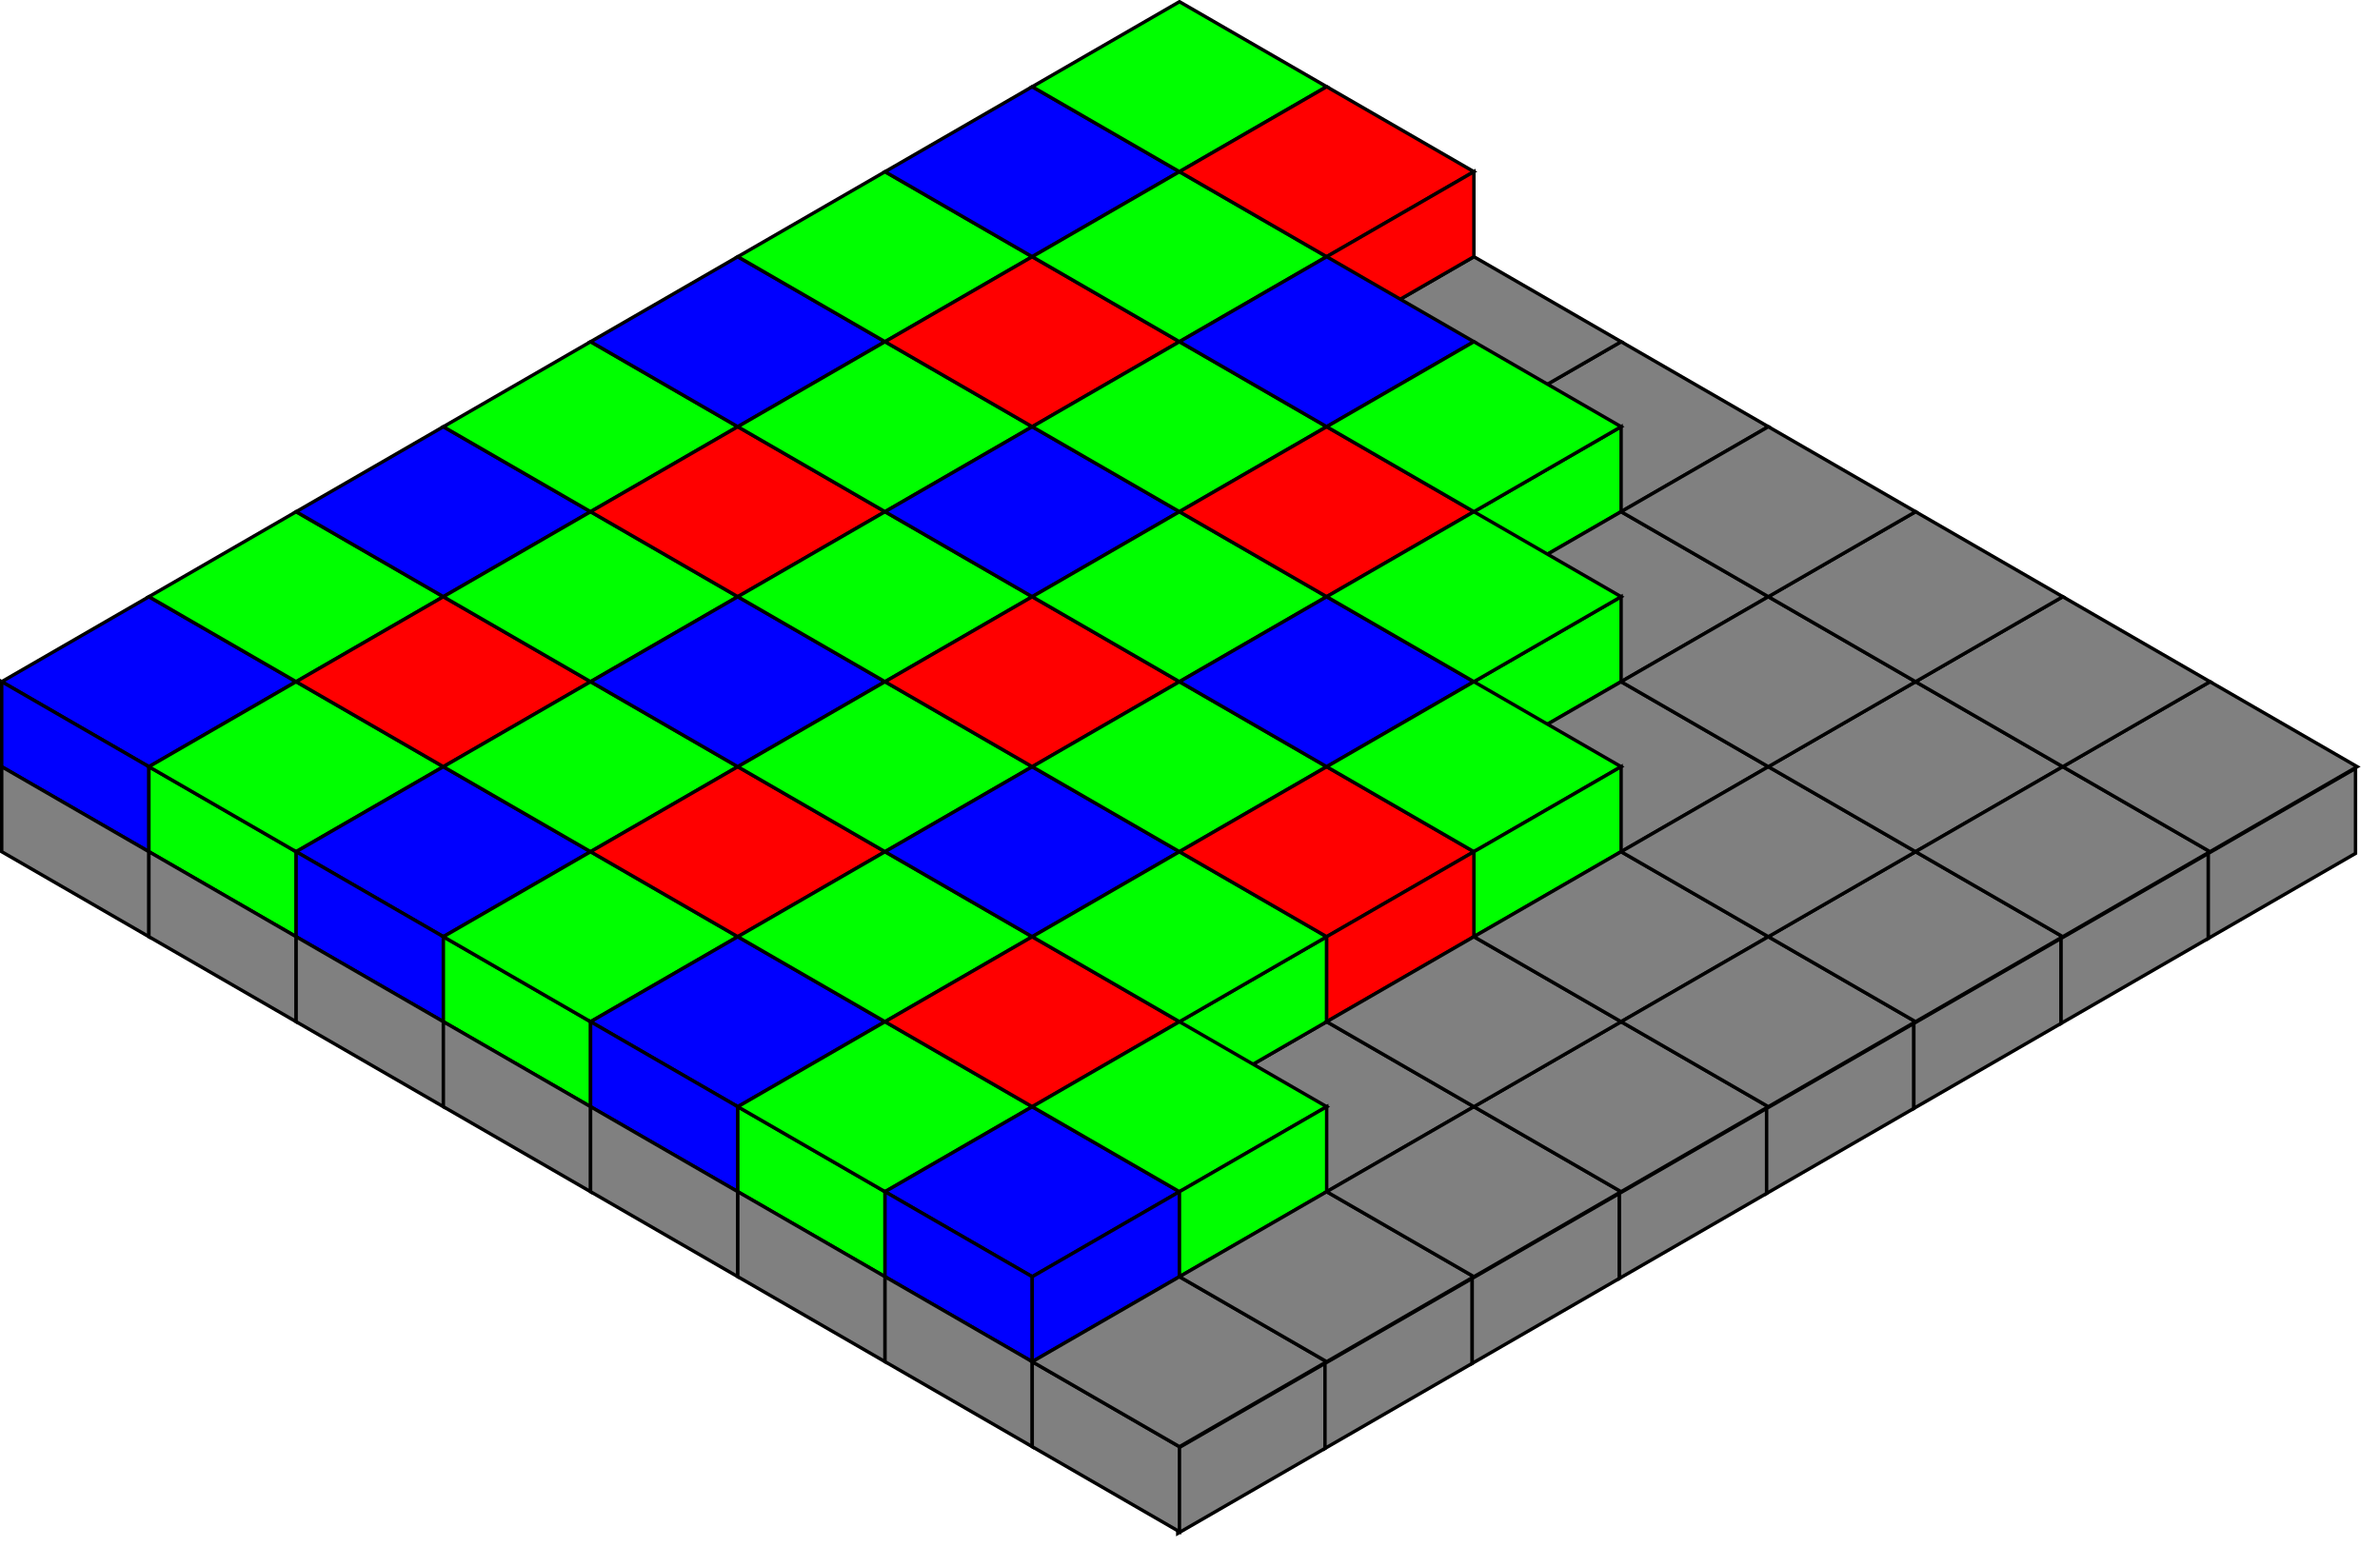
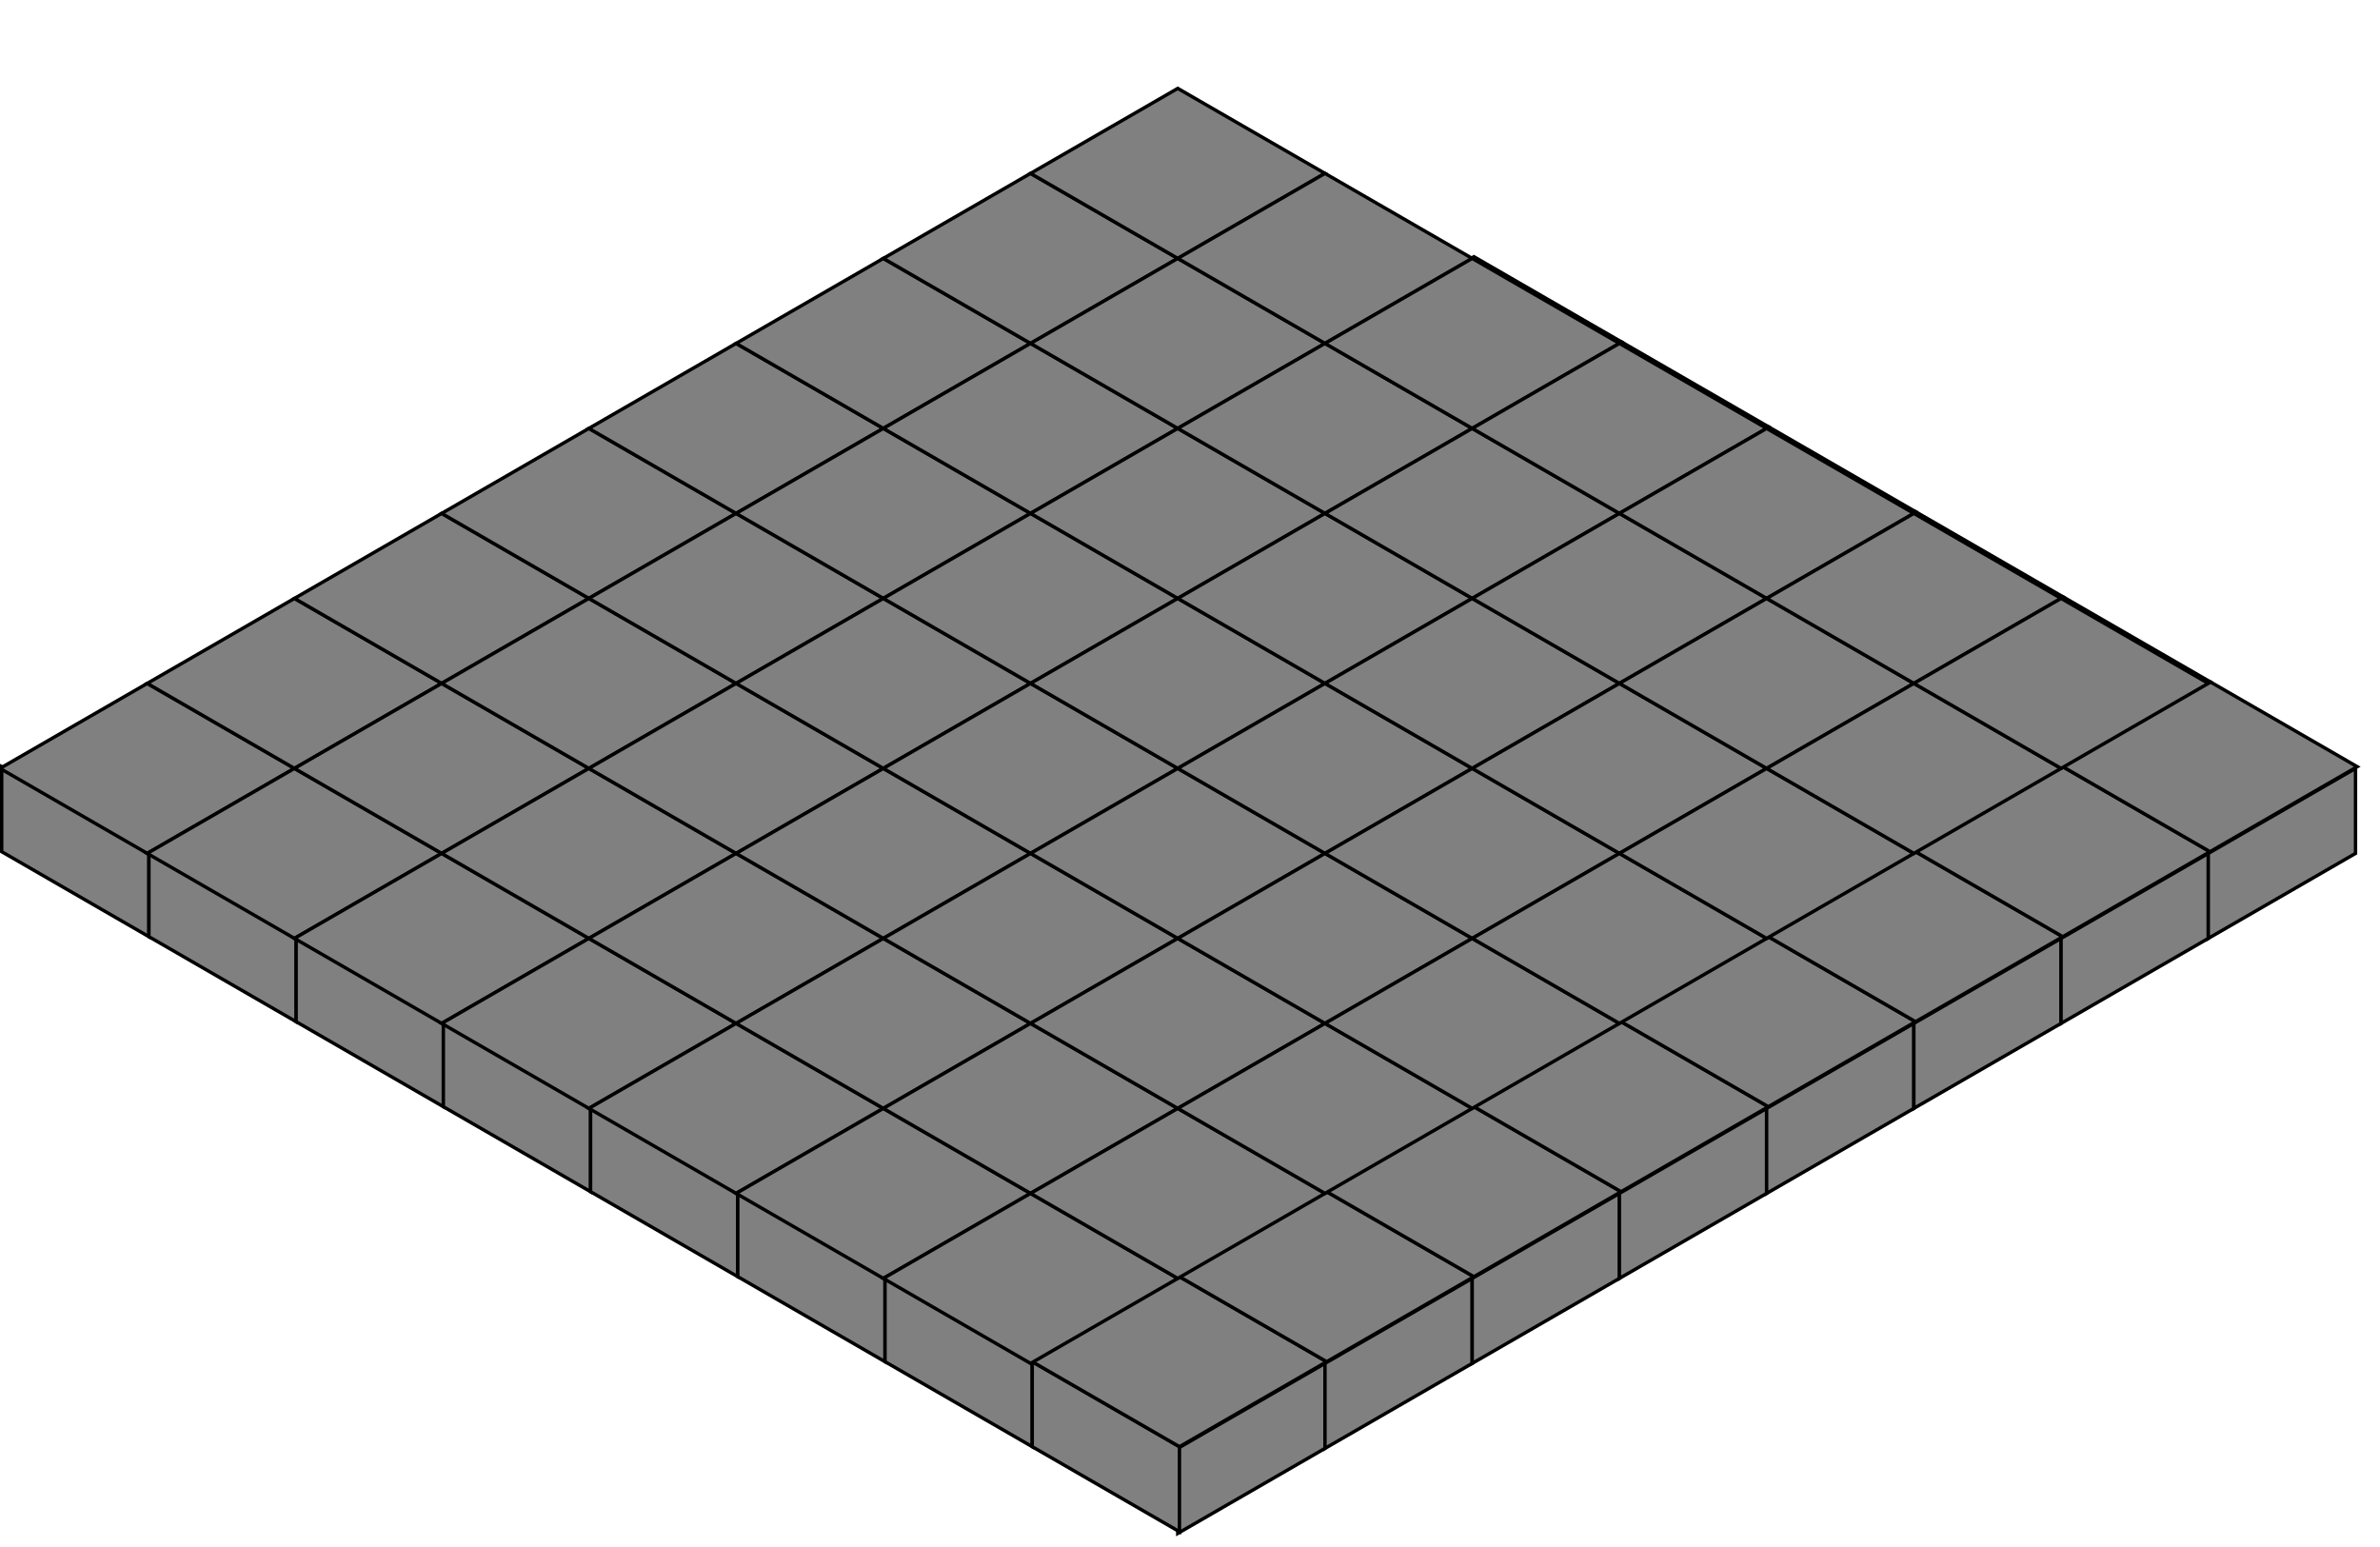
<svg xmlns="http://www.w3.org/2000/svg" width="700" height="455" id="svg2812" version="1.0">
  <defs id="defs2814" />
  <g id="layer2" style="opacity:1;display:inline" transform="translate(0.5,-1.862185)">
-     <path style="fill:blue;fill-opacity:1;fill-rule:evenodd;stroke:black;stroke-width:1px;stroke-linecap:butt;stroke-linejoin:miter;stroke-opacity:1" d="M 0,202.362 L 43.3,177.362 L 86.6,202.362 L 43.3,227.362 L 0,202.362 z " id="path2911" />
-     <path style="fill:blue;fill-opacity:1;fill-rule:evenodd;stroke:black;stroke-width:1px;stroke-linecap:butt;stroke-linejoin:miter;stroke-opacity:1" d="M 0,202.362 L 0,227.362 L 43.3,252.362 L 43.3,227.362 L 0,202.362 z " id="path2913" />
-     <path style="fill:lime;fill-opacity:1;fill-rule:evenodd;stroke:black;stroke-width:1px;stroke-linecap:butt;stroke-linejoin:miter;stroke-opacity:1" d="M 43.3,227.362 L 86.6,252.362 L 86.6,277.362 L 43.3,252.362 L 43.3,227.362 z " id="path2915" />
-     <path style="fill:lime;fill-opacity:1;fill-rule:evenodd;stroke:black;stroke-width:1px;stroke-linecap:butt;stroke-linejoin:miter;stroke-opacity:1" d="M 43.3,227.362 L 86.6,202.362 L 129.9,227.362 L 86.6,252.362 L 43.3,227.362 z " id="path2917" />
-     <path style="opacity:1;fill:lime;fill-opacity:1;fill-rule:evenodd;stroke:black;stroke-width:1px;stroke-linecap:butt;stroke-linejoin:miter;stroke-opacity:1;display:inline" d="M 43.3,177.362 L 86.6,152.362 L 129.9,177.362 L 86.6,202.362 L 43.3,177.362 z " id="path2919" />
-     <path style="opacity:1;fill:red;fill-opacity:1;fill-rule:evenodd;stroke:black;stroke-width:1px;stroke-linecap:butt;stroke-linejoin:miter;stroke-opacity:1;display:inline" d="M 86.6,202.362 L 129.9,177.362 L 173.2,202.362 L 129.9,227.362 L 86.6,202.362 z " id="path2921" />
-     <path style="opacity:1;fill:blue;fill-opacity:1;fill-rule:evenodd;stroke:black;stroke-width:1px;stroke-linecap:butt;stroke-linejoin:miter;stroke-opacity:1;display:inline" d="M 86.6,252.362 L 129.9,227.362 L 173.2,252.362 L 129.9,277.362 L 86.6,252.362 z " id="path2923" />
-     <path style="opacity:1;fill:blue;fill-opacity:1;fill-rule:evenodd;stroke:black;stroke-width:1px;stroke-linecap:butt;stroke-linejoin:miter;stroke-opacity:1;display:inline" d="M 86.6,252.362 L 86.6,277.362 L 129.9,302.362 L 129.9,277.362 L 86.6,252.362 z " id="path2925" />
-     <path style="opacity:1;fill:lime;fill-opacity:1;fill-rule:evenodd;stroke:black;stroke-width:1px;stroke-linecap:butt;stroke-linejoin:miter;stroke-opacity:1;display:inline" d="M 129.9,227.362 L 173.2,202.362 L 216.5,227.362 L 173.2,252.362 L 129.9,227.362 z " id="path2927" />
-     <path style="opacity:1;fill:lime;fill-opacity:1;fill-rule:evenodd;stroke:black;stroke-width:1px;stroke-linecap:butt;stroke-linejoin:miter;stroke-opacity:1;display:inline" d="M 129.9,277.362 L 173.2,302.362 L 173.2,327.362 L 129.9,302.362 L 129.9,277.362 z " id="path2929" />
-     <path style="opacity:1;fill:lime;fill-opacity:1;fill-rule:evenodd;stroke:black;stroke-width:1px;stroke-linecap:butt;stroke-linejoin:miter;stroke-opacity:1;display:inline" d="M 129.9,277.362 L 173.2,252.362 L 216.5,277.362 L 173.2,302.362 L 129.9,277.362 z " id="path2931" />
-     <path style="opacity:1;fill:red;fill-opacity:1;fill-rule:evenodd;stroke:black;stroke-width:1px;stroke-linecap:butt;stroke-linejoin:miter;stroke-opacity:1;display:inline" d="M 173.2,252.362 L 216.5,227.362 L 259.8,252.362 L 216.5,277.362 L 173.2,252.362 z " id="path2933" />
-     <path style="opacity:1;fill:blue;fill-opacity:1;fill-rule:evenodd;stroke:black;stroke-width:1px;stroke-linecap:butt;stroke-linejoin:miter;stroke-opacity:1;display:inline" d="M 173.2,302.362 L 216.5,277.362 L 259.8,302.362 L 216.5,327.362 L 173.2,302.362 z " id="path2935" />
-     <path style="opacity:1;fill:blue;fill-opacity:1;fill-rule:evenodd;stroke:black;stroke-width:1px;stroke-linecap:butt;stroke-linejoin:miter;stroke-opacity:1;display:inline" d="M 173.2,302.362 L 173.2,327.362 L 216.5,352.362 L 216.5,327.362 L 173.2,302.362 z " id="path2937" />
-     <path style="opacity:1;fill:lime;fill-opacity:1;fill-rule:evenodd;stroke:black;stroke-width:1px;stroke-linecap:butt;stroke-linejoin:miter;stroke-opacity:1;display:inline" d="M 216.5,277.362 L 259.8,252.362 L 303.1,277.362 L 259.8,302.362 L 216.5,277.362 z " id="path2939" />
-     <path style="opacity:1;fill:lime;fill-opacity:1;fill-rule:evenodd;stroke:black;stroke-width:1px;stroke-linecap:butt;stroke-linejoin:miter;stroke-opacity:1;display:inline" d="M 216.5,327.362 L 259.8,352.362 L 259.8,377.362 L 216.5,352.362 L 216.5,327.362 z " id="path2941" />
-     <path style="opacity:1;fill:lime;fill-opacity:1;fill-rule:evenodd;stroke:black;stroke-width:1px;stroke-linecap:butt;stroke-linejoin:miter;stroke-opacity:1;display:inline" d="M 216.5,327.362 L 259.8,302.362 L 303.1,327.362 L 259.8,352.362 L 216.5,327.362 z " id="path2943" />
-     <path style="opacity:1;fill:red;fill-opacity:1;fill-rule:evenodd;stroke:black;stroke-width:1px;stroke-linecap:butt;stroke-linejoin:miter;stroke-opacity:1;display:inline" d="M 259.8,302.362 L 303.1,277.362 L 346.4,302.362 L 303.1,327.362 L 259.8,302.362 z " id="path2945" />
-     <path style="opacity:1;fill:blue;fill-opacity:1;fill-rule:evenodd;stroke:black;stroke-width:1px;stroke-linecap:butt;stroke-linejoin:miter;stroke-opacity:1;display:inline" d="M 259.8,352.362 L 303.1,327.362 L 346.4,352.362 L 303.1,377.362 L 259.8,352.362 z " id="path2947" />
-     <path style="opacity:1;fill:blue;fill-opacity:1;fill-rule:evenodd;stroke:black;stroke-width:1px;stroke-linecap:butt;stroke-linejoin:miter;stroke-opacity:1;display:inline" d="M 259.8,352.362 L 259.8,377.362 L 303.1,402.362 L 303.1,377.362 L 259.8,352.362 z " id="path2949" />
    <path style="opacity:1;fill:gray;fill-opacity:1;fill-rule:evenodd;stroke:black;stroke-width:1px;stroke-linecap:butt;stroke-linejoin:miter;stroke-opacity:1;display:inline" d="M 346.4,327.362 L 389.7,302.362 L 433,327.362 L 389.7,352.362 L 346.4,327.362 z " id="path3073" />
-     <path style="opacity:1;fill:lime;fill-opacity:1;fill-rule:evenodd;stroke:black;stroke-width:1px;stroke-linecap:butt;stroke-linejoin:miter;stroke-opacity:1;display:inline" d="M 389.7,277.362 L 389.7,302.362 L 346.4,327.362 L 346.4,302.362 L 389.7,277.362 z " id="path3037" />
-     <path style="opacity:1;fill:lime;fill-opacity:1;fill-rule:evenodd;stroke:black;stroke-width:1px;stroke-linecap:butt;stroke-linejoin:miter;stroke-opacity:1;display:inline" d="M 303.1,327.362 L 346.4,302.362 L 389.7,327.362 L 346.4,352.362 L 303.1,327.362 z " id="path2951" />
-     <path style="fill:blue;fill-opacity:1;fill-rule:evenodd;stroke:black;stroke-width:1px;stroke-linecap:butt;stroke-linejoin:miter;stroke-opacity:1" d="M 303.1,402.362 L 346.4,377.362 L 346.4,352.362 L 303.1,377.362 L 303.1,402.362 z " id="path2953" />
-     <path style="fill:lime;fill-opacity:1;fill-rule:evenodd;stroke:black;stroke-width:1px;stroke-linecap:butt;stroke-linejoin:miter;stroke-opacity:1" d="M 346.4,377.362 L 389.7,352.362 L 389.7,327.362 L 346.4,352.362 L 346.4,377.362 z " id="path2955" />
-     <path style="opacity:1;fill:blue;fill-opacity:1;fill-rule:evenodd;stroke:black;stroke-width:1px;stroke-linecap:butt;stroke-linejoin:miter;stroke-opacity:1;display:inline" d="M 86.6,152.362 L 129.9,127.362 L 173.2,152.362 L 129.9,177.362 L 86.6,152.362 z " id="path2957" />
-     <path style="opacity:1;fill:lime;fill-opacity:1;fill-rule:evenodd;stroke:black;stroke-width:1px;stroke-linecap:butt;stroke-linejoin:miter;stroke-opacity:1;display:inline" d="M 129.9,177.362 L 173.2,152.362 L 216.5,177.362 L 173.2,202.362 L 129.9,177.362 z " id="path2959" />
-     <path style="opacity:1;fill:lime;fill-opacity:1;fill-rule:evenodd;stroke:black;stroke-width:1px;stroke-linecap:butt;stroke-linejoin:miter;stroke-opacity:1;display:inline" d="M 129.9,127.362 L 173.2,102.362 L 216.5,127.362 L 173.2,152.362 L 129.9,127.362 z " id="path2961" />
-     <path style="opacity:1;fill:red;fill-opacity:1;fill-rule:evenodd;stroke:black;stroke-width:1px;stroke-linecap:butt;stroke-linejoin:miter;stroke-opacity:1;display:inline" d="M 173.2,152.362 L 216.5,127.362 L 259.8,152.362 L 216.5,177.362 L 173.2,152.362 z " id="path2963" />
-     <path style="opacity:1;fill:blue;fill-opacity:1;fill-rule:evenodd;stroke:black;stroke-width:1px;stroke-linecap:butt;stroke-linejoin:miter;stroke-opacity:1;display:inline" d="M 173.2,202.362 L 216.5,177.362 L 259.8,202.362 L 216.5,227.362 L 173.2,202.362 z " id="path2965" />
-     <path style="opacity:1;fill:lime;fill-opacity:1;fill-rule:evenodd;stroke:black;stroke-width:1px;stroke-linecap:butt;stroke-linejoin:miter;stroke-opacity:1;display:inline" d="M 216.5,177.362 L 259.8,152.362 L 303.1,177.362 L 259.8,202.362 L 216.5,177.362 z " id="path2967" />
-     <path style="opacity:1;fill:lime;fill-opacity:1;fill-rule:evenodd;stroke:black;stroke-width:1px;stroke-linecap:butt;stroke-linejoin:miter;stroke-opacity:1;display:inline" d="M 216.5,227.362 L 259.8,202.362 L 303.1,227.362 L 259.8,252.362 L 216.5,227.362 z " id="path2969" />
-     <path style="opacity:1;fill:red;fill-opacity:1;fill-rule:evenodd;stroke:black;stroke-width:1px;stroke-linecap:butt;stroke-linejoin:miter;stroke-opacity:1;display:inline" d="M 259.8,202.362 L 303.1,177.362 L 346.4,202.362 L 303.1,227.362 L 259.8,202.362 z " id="path2971" />
-     <path style="opacity:1;fill:blue;fill-opacity:1;fill-rule:evenodd;stroke:black;stroke-width:1px;stroke-linecap:butt;stroke-linejoin:miter;stroke-opacity:1;display:inline" d="M 259.8,252.362 L 303.1,227.362 L 346.4,252.362 L 303.1,277.362 L 259.8,252.362 z " id="path2973" />
-     <path style="opacity:1;fill:lime;fill-opacity:1;fill-rule:evenodd;stroke:black;stroke-width:1px;stroke-linecap:butt;stroke-linejoin:miter;stroke-opacity:1;display:inline" d="M 303.1,227.362 L 346.4,202.362 L 389.7,227.362 L 346.4,252.362 L 303.1,227.362 z " id="path2975" />
-     <path style="opacity:1;fill:lime;fill-opacity:1;fill-rule:evenodd;stroke:black;stroke-width:1px;stroke-linecap:butt;stroke-linejoin:miter;stroke-opacity:1;display:inline" d="M 303.1,277.362 L 346.4,252.362 L 389.7,277.362 L 346.4,302.362 L 303.1,277.362 z " id="path2977" />
-     <path style="opacity:1;fill:red;fill-opacity:1;fill-rule:evenodd;stroke:black;stroke-width:1px;stroke-linecap:butt;stroke-linejoin:miter;stroke-opacity:1;display:inline" d="M 346.4,252.362 L 389.7,227.362 L 433,252.362 L 389.7,277.362 L 346.4,252.362 z " id="path2979" />
-     <path style="opacity:1;fill:blue;fill-opacity:1;fill-rule:evenodd;stroke:black;stroke-width:1px;stroke-linecap:butt;stroke-linejoin:miter;stroke-opacity:1;display:inline" d="M 173.2,102.362 L 216.5,77.362 L 259.8,102.362 L 216.5,127.362 L 173.2,102.362 z " id="path2981" />
-     <path style="opacity:1;fill:lime;fill-opacity:1;fill-rule:evenodd;stroke:black;stroke-width:1px;stroke-linecap:butt;stroke-linejoin:miter;stroke-opacity:1;display:inline" d="M 216.5,127.362 L 259.8,102.362 L 303.1,127.362 L 259.8,152.362 L 216.5,127.362 z " id="path2983" />
-     <path style="opacity:1;fill:lime;fill-opacity:1;fill-rule:evenodd;stroke:black;stroke-width:1px;stroke-linecap:butt;stroke-linejoin:miter;stroke-opacity:1;display:inline" d="M 216.5,77.362 L 259.8,52.362 L 303.1,77.362 L 259.8,102.362 L 216.5,77.362 z " id="path2985" />
-     <path style="opacity:1;fill:red;fill-opacity:1;fill-rule:evenodd;stroke:black;stroke-width:1px;stroke-linecap:butt;stroke-linejoin:miter;stroke-opacity:1;display:inline" d="M 259.8,102.362 L 303.1,77.362 L 346.4,102.362 L 303.1,127.362 L 259.8,102.362 z " id="path2987" />
-     <path style="opacity:1;fill:blue;fill-opacity:1;fill-rule:evenodd;stroke:black;stroke-width:1px;stroke-linecap:butt;stroke-linejoin:miter;stroke-opacity:1;display:inline" d="M 259.8,152.362 L 303.1,127.362 L 346.4,152.362 L 303.1,177.362 L 259.8,152.362 z " id="path2989" />
-     <path style="opacity:1;fill:lime;fill-opacity:1;fill-rule:evenodd;stroke:black;stroke-width:1px;stroke-linecap:butt;stroke-linejoin:miter;stroke-opacity:1;display:inline" d="M 303.1,127.362 L 346.4,102.362 L 389.7,127.362 L 346.4,152.362 L 303.1,127.362 z " id="path2991" />
-     <path style="opacity:1;fill:lime;fill-opacity:1;fill-rule:evenodd;stroke:black;stroke-width:1px;stroke-linecap:butt;stroke-linejoin:miter;stroke-opacity:1;display:inline" d="M 303.1,177.362 L 346.4,152.362 L 389.7,177.362 L 346.4,202.362 L 303.1,177.362 z " id="path2993" />
    <path style="opacity:1;fill:gray;fill-opacity:1;fill-rule:evenodd;stroke:black;stroke-width:1px;stroke-linecap:butt;stroke-linejoin:miter;stroke-opacity:1;display:inline" d="M 433,127.362 L 476.3,102.362 L 519.6,127.362 L 476.3,152.362 L 433,127.362 z " id="path3111" />
-     <path style="opacity:1;fill:red;fill-opacity:1;fill-rule:evenodd;stroke:black;stroke-width:1px;stroke-linecap:butt;stroke-linejoin:miter;stroke-opacity:1;display:inline" d="M 346.4,152.362 L 389.7,127.362 L 433,152.362 L 389.7,177.362 L 346.4,152.362 z " id="path2995" />
-     <path style="opacity:1;fill:blue;fill-opacity:1;fill-rule:evenodd;stroke:black;stroke-width:1px;stroke-linecap:butt;stroke-linejoin:miter;stroke-opacity:1;display:inline" d="M 346.4,202.362 L 389.7,177.362 L 433,202.362 L 389.7,227.362 L 346.4,202.362 z " id="path2997" />
-     <path style="opacity:1;fill:lime;fill-opacity:1;fill-rule:evenodd;stroke:black;stroke-width:1px;stroke-linecap:butt;stroke-linejoin:miter;stroke-opacity:1;display:inline" d="M 476.3,127.362 L 476.3,152.362 L 433,177.362 L 433,152.362 L 476.3,127.362 z " id="path3031" />
    <path style="opacity:1;fill:gray;fill-opacity:1;fill-rule:evenodd;stroke:black;stroke-width:1px;stroke-linecap:butt;stroke-linejoin:miter;stroke-opacity:1;display:inline" d="M 433,177.362 L 476.3,152.362 L 519.6,177.362 L 476.3,202.362 L 433,177.362 z " id="path3107" />
-     <path style="opacity:1;fill:lime;fill-opacity:1;fill-rule:evenodd;stroke:black;stroke-width:1px;stroke-linecap:butt;stroke-linejoin:miter;stroke-opacity:1;display:inline" d="M 476.3,177.362 L 476.3,202.362 L 433,227.362 L 433,202.362 L 476.3,177.362 z " id="path3033" />
-     <path style="opacity:1;fill:lime;fill-opacity:1;fill-rule:evenodd;stroke:black;stroke-width:1px;stroke-linecap:butt;stroke-linejoin:miter;stroke-opacity:1;display:inline" d="M 389.7,177.362 L 433,152.362 L 476.3,177.362 L 433,202.362 L 389.7,177.362 z " id="path2999" />
    <path style="opacity:1;fill:gray;fill-opacity:1;fill-rule:evenodd;stroke:black;stroke-width:1px;stroke-linecap:butt;stroke-linejoin:miter;stroke-opacity:1;display:inline" d="M 433,227.362 L 476.3,202.362 L 519.6,227.362 L 476.3,252.362 L 433,227.362 z " id="path3101" />
-     <path style="opacity:1;fill:lime;fill-opacity:1;fill-rule:evenodd;stroke:black;stroke-width:1px;stroke-linecap:butt;stroke-linejoin:miter;stroke-opacity:1;display:inline" d="M 389.7,227.362 L 433,202.362 L 476.3,227.362 L 433,252.362 L 389.7,227.362 z " id="path3001" />
-     <path style="opacity:1;fill:blue;fill-opacity:1;fill-rule:evenodd;stroke:black;stroke-width:1px;stroke-linecap:butt;stroke-linejoin:miter;stroke-opacity:1;display:inline" d="M 259.8,52.362 L 303.1,27.362 L 346.4,52.362 L 303.1,77.362 L 259.8,52.362 z " id="path3005" />
-     <path style="opacity:1;fill:lime;fill-opacity:1;fill-rule:evenodd;stroke:black;stroke-width:1px;stroke-linecap:butt;stroke-linejoin:miter;stroke-opacity:1;display:inline" d="M 303.1,77.362 L 346.4,52.362 L 389.7,77.362 L 346.4,102.362 L 303.1,77.362 z " id="path3007" />
-     <path style="opacity:1;fill:lime;fill-opacity:1;fill-rule:evenodd;stroke:black;stroke-width:1px;stroke-linecap:butt;stroke-linejoin:miter;stroke-opacity:1;display:inline" d="M 303.1,27.362 L 346.4,2.362 L 389.7,27.362 L 346.4,52.362 L 303.1,27.362 z " id="path3009" />
    <path style="opacity:1;fill:gray;fill-opacity:1;fill-rule:evenodd;stroke:black;stroke-width:1px;stroke-linecap:butt;stroke-linejoin:miter;stroke-opacity:1;display:inline" d="M 389.7,102.362 L 433,77.362 L 476.3,102.362 L 433,127.362 L 389.7,102.362 z " id="path3113" />
-     <path style="opacity:1;fill:red;fill-opacity:1;fill-rule:evenodd;stroke:black;stroke-width:1px;stroke-linecap:butt;stroke-linejoin:miter;stroke-opacity:1;display:inline" d="M 346.4,52.362 L 389.7,27.362 L 433,52.362 L 389.7,77.362 L 346.4,52.362 z " id="path3011" />
-     <path style="fill:red;fill-opacity:1;fill-rule:evenodd;stroke:black;stroke-width:1px;stroke-linecap:butt;stroke-linejoin:miter;stroke-opacity:1" d="M 433,52.362 L 433,77.362 L 389.7,102.362 L 389.7,77.362 L 433,52.362 z " id="path3029" />
-     <path style="opacity:1;fill:blue;fill-opacity:1;fill-rule:evenodd;stroke:black;stroke-width:1px;stroke-linecap:butt;stroke-linejoin:miter;stroke-opacity:1;display:inline" d="M 346.4,102.362 L 389.7,77.362 L 433,102.362 L 389.7,127.362 L 346.4,102.362 z " id="path3013" />
-     <path style="opacity:1;fill:lime;fill-opacity:1;fill-rule:evenodd;stroke:black;stroke-width:1px;stroke-linecap:butt;stroke-linejoin:miter;stroke-opacity:1;display:inline" d="M 389.7,127.362 L 433,102.362 L 476.3,127.362 L 433,152.362 L 389.7,127.362 z " id="path3017" />
-     <path style="opacity:1;fill:lime;fill-opacity:1;fill-rule:evenodd;stroke:black;stroke-width:1px;stroke-linecap:butt;stroke-linejoin:miter;stroke-opacity:1;display:inline" d="M 476.3,227.362 L 476.3,252.362 L 433,277.362 L 433,252.362 L 476.3,227.362 z " id="path3035" />
-     <path style="opacity:1;fill:red;fill-opacity:1;fill-rule:evenodd;stroke:black;stroke-width:1px;stroke-linecap:butt;stroke-linejoin:miter;stroke-opacity:1;display:inline" d="M 433,252.362 L 433,277.362 L 389.7,302.362 L 389.7,277.362 L 433,252.362 z " id="path3039" />
    <path style="fill:gray;fill-opacity:1;fill-rule:evenodd;stroke:black;stroke-width:1px;stroke-linecap:butt;stroke-linejoin:miter;stroke-opacity:1" d="M 0,227.362 L 0,252.362 L 43.3,277.362 L 43.3,252.362 L 0,227.362 z " id="path3041" />
    <path style="opacity:1;fill:gray;fill-opacity:1;fill-rule:evenodd;stroke:black;stroke-width:1px;stroke-linecap:butt;stroke-linejoin:miter;stroke-opacity:1;display:inline" d="M 43.3,252.362 L 43.3,277.362 L 86.6,302.362 L 86.6,277.362 L 43.3,252.362 z " id="path3043" />
    <path style="opacity:1;fill:gray;fill-opacity:1;fill-rule:evenodd;stroke:black;stroke-width:1px;stroke-linecap:butt;stroke-linejoin:miter;stroke-opacity:1;display:inline" d="M 86.6,277.362 L 86.6,302.362 L 129.9,327.362 L 129.9,302.362 L 86.6,277.362 z " id="path3045" />
    <path style="opacity:1;fill:gray;fill-opacity:1;fill-rule:evenodd;stroke:black;stroke-width:1px;stroke-linecap:butt;stroke-linejoin:miter;stroke-opacity:1;display:inline" d="M 129.9,302.362 L 129.9,327.362 L 173.2,352.362 L 173.2,327.362 L 129.9,302.362 z " id="path3047" />
    <path style="opacity:1;fill:gray;fill-opacity:1;fill-rule:evenodd;stroke:black;stroke-width:1px;stroke-linecap:butt;stroke-linejoin:miter;stroke-opacity:1;display:inline" d="M 173.2,327.362 L 173.2,352.362 L 216.5,377.362 L 216.5,352.362 L 173.2,327.362 z " id="path3049" />
    <path style="opacity:1;fill:gray;fill-opacity:1;fill-rule:evenodd;stroke:black;stroke-width:1px;stroke-linecap:butt;stroke-linejoin:miter;stroke-opacity:1;display:inline" d="M 216.5,352.362 L 216.5,377.362 L 259.8,402.362 L 259.8,377.362 L 216.5,352.362 z " id="path3051" />
    <path style="opacity:1;fill:gray;fill-opacity:1;fill-rule:evenodd;stroke:black;stroke-width:1px;stroke-linecap:butt;stroke-linejoin:miter;stroke-opacity:1;display:inline" d="M 259.8,377.362 L 259.8,402.362 L 303.1,427.362 L 303.1,402.362 L 259.8,377.362 z " id="path3053" />
    <path style="fill:gray;fill-opacity:1;fill-rule:evenodd;stroke:black;stroke-width:1px;stroke-linecap:butt;stroke-linejoin:miter;stroke-opacity:1" d="M 345.9,452.862 L 389.2,427.862 L 389.2,402.862 L 345.9,427.862 L 345.9,452.862 z " id="path3055" />
    <path style="opacity:1;fill:gray;fill-opacity:1;fill-rule:evenodd;stroke:black;stroke-width:1px;stroke-linecap:butt;stroke-linejoin:miter;stroke-opacity:1;display:inline" d="M 303.1,402.362 L 303.1,427.362 L 346.4,452.362 L 346.4,427.362 L 303.1,402.362 z " id="path3057" />
    <path style="opacity:1;fill:gray;fill-opacity:1;fill-rule:evenodd;stroke:black;stroke-width:1px;stroke-linecap:butt;stroke-linejoin:miter;stroke-opacity:1;display:inline" d="M 303.1,402.362 L 346.4,377.362 L 389.7,402.362 L 346.4,427.362 L 303.1,402.362 z " id="path3059" />
    <path style="opacity:1;fill:gray;fill-opacity:1;fill-rule:evenodd;stroke:black;stroke-width:1px;stroke-linecap:butt;stroke-linejoin:miter;stroke-opacity:1;display:inline" d="M 389.2,427.862 L 432.5,402.862 L 432.5,377.862 L 389.2,402.862 L 389.2,427.862 z " id="path3061" />
    <path style="opacity:1;fill:gray;fill-opacity:1;fill-rule:evenodd;stroke:black;stroke-width:1px;stroke-linecap:butt;stroke-linejoin:miter;stroke-opacity:1;display:inline" d="M 346.4,377.362 L 389.7,352.362 L 433,377.362 L 389.7,402.362 L 346.4,377.362 z " id="path3063" />
    <path style="opacity:1;fill:gray;fill-opacity:1;fill-rule:evenodd;stroke:black;stroke-width:1px;stroke-linecap:butt;stroke-linejoin:miter;stroke-opacity:1;display:inline" d="M 432.5,402.862 L 475.8,377.862 L 475.8,352.862 L 432.5,377.862 L 432.5,402.862 z " id="path3065" />
    <path style="opacity:1;fill:gray;fill-opacity:1;fill-rule:evenodd;stroke:black;stroke-width:1px;stroke-linecap:butt;stroke-linejoin:miter;stroke-opacity:1;display:inline" d="M 389.7,352.362 L 433,327.362 L 476.3,352.362 L 433,377.362 L 389.7,352.362 z " id="path3067" />
    <path style="opacity:1;fill:gray;fill-opacity:1;fill-rule:evenodd;stroke:black;stroke-width:1px;stroke-linecap:butt;stroke-linejoin:miter;stroke-opacity:1;display:inline" d="M 475.8,377.862 L 519.1,352.862 L 519.1,327.862 L 475.8,352.862 L 475.8,377.862 z " id="path3069" />
    <path style="opacity:1;fill:gray;fill-opacity:1;fill-rule:evenodd;stroke:black;stroke-width:1px;stroke-linecap:butt;stroke-linejoin:miter;stroke-opacity:1;display:inline" d="M 433,327.362 L 476.3,302.362 L 519.6,327.362 L 476.3,352.362 L 433,327.362 z " id="path3071" />
    <path style="opacity:1;fill:gray;fill-opacity:1;fill-rule:evenodd;stroke:black;stroke-width:1px;stroke-linecap:butt;stroke-linejoin:miter;stroke-opacity:1;display:inline" d="M 389.7,302.362 L 433,277.362 L 476.3,302.362 L 433,327.362 L 389.7,302.362 z " id="path3075" />
    <path style="opacity:1;fill:gray;fill-opacity:1;fill-rule:evenodd;stroke:black;stroke-width:1px;stroke-linecap:butt;stroke-linejoin:miter;stroke-opacity:1;display:inline" d="M 433,277.362 L 476.3,252.362 L 519.6,277.362 L 476.3,302.362 L 433,277.362 z " id="path3077" />
    <path style="opacity:1;fill:gray;fill-opacity:1;fill-rule:evenodd;stroke:black;stroke-width:1px;stroke-linecap:butt;stroke-linejoin:miter;stroke-opacity:1;display:inline" d="M 519.1,352.862 L 562.4,327.862 L 562.4,302.862 L 519.1,327.862 L 519.1,352.862 z " id="path3079" />
    <path style="opacity:1;fill:gray;fill-opacity:1;fill-rule:evenodd;stroke:black;stroke-width:1px;stroke-linecap:butt;stroke-linejoin:miter;stroke-opacity:1;display:inline" d="M 476.3,302.362 L 519.6,277.362 L 562.9,302.362 L 519.6,327.362 L 476.3,302.362 z " id="path3081" />
    <path style="opacity:1;fill:gray;fill-opacity:1;fill-rule:evenodd;stroke:black;stroke-width:1px;stroke-linecap:butt;stroke-linejoin:miter;stroke-opacity:1;display:inline" d="M 562.4,327.862 L 605.7,302.862 L 605.7,277.862 L 562.4,302.862 L 562.4,327.862 z " id="path3083" />
    <path style="opacity:1;fill:gray;fill-opacity:1;fill-rule:evenodd;stroke:black;stroke-width:1px;stroke-linecap:butt;stroke-linejoin:miter;stroke-opacity:1;display:inline" d="M 519.6,277.362 L 562.9,252.362 L 606.2,277.362 L 562.9,302.362 L 519.6,277.362 z " id="path3085" />
    <path style="opacity:1;fill:gray;fill-opacity:1;fill-rule:evenodd;stroke:black;stroke-width:1px;stroke-linecap:butt;stroke-linejoin:miter;stroke-opacity:1;display:inline" d="M 476.3,252.362 L 519.6,227.362 L 562.9,252.362 L 519.6,277.362 L 476.3,252.362 z " id="path3087" />
    <path style="opacity:1;fill:gray;fill-opacity:1;fill-rule:evenodd;stroke:black;stroke-width:1px;stroke-linecap:butt;stroke-linejoin:miter;stroke-opacity:1;display:inline" d="M 519.6,227.362 L 562.9,202.362 L 606.2,227.362 L 562.9,252.362 L 519.6,227.362 z " id="path3089" />
    <path style="opacity:1;fill:gray;fill-opacity:1;fill-rule:evenodd;stroke:black;stroke-width:1px;stroke-linecap:butt;stroke-linejoin:miter;stroke-opacity:1;display:inline" d="M 605.7,302.862 L 649,277.862 L 649,252.862 L 605.7,277.862 L 605.7,302.862 z " id="path3091" />
    <path style="opacity:1;fill:gray;fill-opacity:1;fill-rule:evenodd;stroke:black;stroke-width:1px;stroke-linecap:butt;stroke-linejoin:miter;stroke-opacity:1;display:inline" d="M 562.9,252.362 L 606.2,227.362 L 649.5,252.362 L 606.2,277.362 L 562.9,252.362 z " id="path3093" />
    <path style="opacity:1;fill:gray;fill-opacity:1;fill-rule:evenodd;stroke:black;stroke-width:1px;stroke-linecap:butt;stroke-linejoin:miter;stroke-opacity:1;display:inline" d="M 649,277.862 L 692.3,252.862 L 692.3,227.862 L 649,252.862 L 649,277.862 z " id="path3095" />
    <path style="opacity:1;fill:gray;fill-opacity:1;fill-rule:evenodd;stroke:black;stroke-width:1px;stroke-linecap:butt;stroke-linejoin:miter;stroke-opacity:1;display:inline" d="M 606.2,227.362 L 649.5,202.362 L 692.8,227.362 L 649.5,252.362 L 606.2,227.362 z " id="path3097" />
    <path style="opacity:1;fill:gray;fill-opacity:1;fill-rule:evenodd;stroke:black;stroke-width:1px;stroke-linecap:butt;stroke-linejoin:miter;stroke-opacity:1;display:inline" d="M 562.9,202.362 L 606.2,177.362 L 649.5,202.362 L 606.2,227.362 L 562.9,202.362 z " id="path3099" />
    <path style="opacity:1;fill:gray;fill-opacity:1;fill-rule:evenodd;stroke:black;stroke-width:1px;stroke-linecap:butt;stroke-linejoin:miter;stroke-opacity:1;display:inline" d="M 476.3,202.362 L 519.6,177.362 L 562.9,202.362 L 519.6,227.362 L 476.3,202.362 z " id="path3103" />
    <path style="opacity:1;fill:gray;fill-opacity:1;fill-rule:evenodd;stroke:black;stroke-width:1px;stroke-linecap:butt;stroke-linejoin:miter;stroke-opacity:1;display:inline" d="M 519.6,177.362 L 562.9,152.362 L 606.2,177.362 L 562.9,202.362 L 519.6,177.362 z " id="path3105" />
    <path style="opacity:1;fill:gray;fill-opacity:1;fill-rule:evenodd;stroke:black;stroke-width:1px;stroke-linecap:butt;stroke-linejoin:miter;stroke-opacity:1;display:inline" d="M 476.3,152.362 L 519.6,127.362 L 562.9,152.362 L 519.6,177.362 L 476.3,152.362 z " id="path3109" />
+     <path id="path3912" d="m -0.5,227.862 43.3,-25 43.3,25 -43.3,25 -43.3,-25 z" style="fill:#808080;fill-opacity:1;fill-rule:evenodd;stroke:#000000;stroke-width:1px;stroke-linecap:butt;stroke-linejoin:miter;stroke-opacity:1;display:inline" />
+     <path id="path3914" d="m 42.8,202.862 43.3,-25 43.3,25 -43.3,25 -43.3,-25 z" style="fill:#808080;fill-opacity:1;fill-rule:evenodd;stroke:#000000;stroke-width:1px;stroke-linecap:butt;stroke-linejoin:miter;stroke-opacity:1;display:inline" />
+     <path id="path3916" d="m 86.1,177.862 43.3,-25 43.3,25 -43.3,25 -43.3,-25 z" style="fill:#808080;fill-opacity:1;fill-rule:evenodd;stroke:#000000;stroke-width:1px;stroke-linecap:butt;stroke-linejoin:miter;stroke-opacity:1;display:inline" />
+     <path id="path3918" d="m 129.4,152.862 43.3,-25 43.3,25 -43.3,25 -43.3,-25 z" style="fill:#808080;fill-opacity:1;fill-rule:evenodd;stroke:#000000;stroke-width:1px;stroke-linecap:butt;stroke-linejoin:miter;stroke-opacity:1;display:inline" />
+     <path id="path3920" d="m 172.7,127.862 43.3,-25 43.3,25 -43.3,25 -43.3,-25 z" style="fill:#808080;fill-opacity:1;fill-rule:evenodd;stroke:#000000;stroke-width:1px;stroke-linecap:butt;stroke-linejoin:miter;stroke-opacity:1;display:inline" />
+     <path id="path3922" d="m 216,102.862 43.3,-25 43.3,25 -43.3,25 -43.3,-25 z" style="fill:#808080;fill-opacity:1;fill-rule:evenodd;stroke:#000000;stroke-width:1px;stroke-linecap:butt;stroke-linejoin:miter;stroke-opacity:1;display:inline" />
+     <path id="path3924" d="m 259.3,77.862 43.3,-25 43.3,25 -43.3,25 -43.3,-25 z" style="fill:#808080;fill-opacity:1;fill-rule:evenodd;stroke:#000000;stroke-width:1px;stroke-linecap:butt;stroke-linejoin:miter;stroke-opacity:1;display:inline" />
+     <path id="path3926" d="m 302.6,52.862 43.3,-25 43.3,25 -43.3,25 -43.3,-25 z" style="fill:#808080;fill-opacity:1;fill-rule:evenodd;stroke:#000000;stroke-width:1px;stroke-linecap:butt;stroke-linejoin:miter;stroke-opacity:1;display:inline" />
+     <path style="fill:#808080;fill-opacity:1;fill-rule:evenodd;stroke:#000000;stroke-width:1px;stroke-linecap:butt;stroke-linejoin:miter;stroke-opacity:1;display:inline" d="m 42.8,252.862 43.3,-25 43.3,25 -43.3,25 -43.3,-25 z" id="path3928" />
+     <path style="fill:#808080;fill-opacity:1;fill-rule:evenodd;stroke:#000000;stroke-width:1px;stroke-linecap:butt;stroke-linejoin:miter;stroke-opacity:1;display:inline" d="m 86.1,227.862 43.3,-25 43.3,25 -43.3,25 -43.3,-25 z" id="path3930" />
+     <path style="fill:#808080;fill-opacity:1;fill-rule:evenodd;stroke:#000000;stroke-width:1px;stroke-linecap:butt;stroke-linejoin:miter;stroke-opacity:1;display:inline" d="m 129.4,202.862 43.3,-25 43.3,25 -43.3,25 -43.3,-25 z" id="path3932" />
+     <path style="fill:#808080;fill-opacity:1;fill-rule:evenodd;stroke:#000000;stroke-width:1px;stroke-linecap:butt;stroke-linejoin:miter;stroke-opacity:1;display:inline" d="m 172.7,177.862 43.3,-25 43.3,25 -43.3,25 -43.3,-25 z" id="path3934" />
+     <path style="fill:#808080;fill-opacity:1;fill-rule:evenodd;stroke:#000000;stroke-width:1px;stroke-linecap:butt;stroke-linejoin:miter;stroke-opacity:1;display:inline" d="m 216,152.862 43.3,-25 43.3,25 -43.3,25 -43.3,-25 z" id="path3936" />
+     <path style="fill:#808080;fill-opacity:1;fill-rule:evenodd;stroke:#000000;stroke-width:1px;stroke-linecap:butt;stroke-linejoin:miter;stroke-opacity:1;display:inline" d="m 259.3,127.862 43.3,-25 43.3,25 -43.3,25 -43.3,-25 z" id="path3938" />
+     <path style="fill:#808080;fill-opacity:1;fill-rule:evenodd;stroke:#000000;stroke-width:1px;stroke-linecap:butt;stroke-linejoin:miter;stroke-opacity:1;display:inline" d="m 302.6,102.862 43.3,-25 43.3,25 -43.3,25 -43.3,-25 z" id="path3940" />
+     <path style="fill:#808080;fill-opacity:1;fill-rule:evenodd;stroke:#000000;stroke-width:1px;stroke-linecap:butt;stroke-linejoin:miter;stroke-opacity:1;display:inline" d="m 345.9,77.862 43.3,-25 43.3,25 -43.3,25 -43.3,-25 z" id="path3942" />
+     <path id="path3944" d="m 86.1,277.862 43.3,-25 43.3,25 -43.3,25 -43.3,-25 z" style="fill:#808080;fill-opacity:1;fill-rule:evenodd;stroke:#000000;stroke-width:1px;stroke-linecap:butt;stroke-linejoin:miter;stroke-opacity:1;display:inline" />
+     <path id="path3946" d="m 129.4,252.862 43.3,-25 43.3,25 -43.3,25 -43.3,-25 z" style="fill:#808080;fill-opacity:1;fill-rule:evenodd;stroke:#000000;stroke-width:1px;stroke-linecap:butt;stroke-linejoin:miter;stroke-opacity:1;display:inline" />
+     <path id="path3948" d="m 172.7,227.862 43.3,-25 43.3,25 -43.3,25 -43.3,-25 z" style="fill:#808080;fill-opacity:1;fill-rule:evenodd;stroke:#000000;stroke-width:1px;stroke-linecap:butt;stroke-linejoin:miter;stroke-opacity:1;display:inline" />
+     <path id="path3950" d="m 216,202.862 43.3,-25 43.3,25 -43.3,25 -43.3,-25 z" style="fill:#808080;fill-opacity:1;fill-rule:evenodd;stroke:#000000;stroke-width:1px;stroke-linecap:butt;stroke-linejoin:miter;stroke-opacity:1;display:inline" />
+     <path id="path3952" d="m 259.3,177.862 43.3,-25 43.3,25 -43.3,25 -43.3,-25 z" style="fill:#808080;fill-opacity:1;fill-rule:evenodd;stroke:#000000;stroke-width:1px;stroke-linecap:butt;stroke-linejoin:miter;stroke-opacity:1;display:inline" />
+     <path id="path3954" d="m 302.6,152.862 43.3,-25 43.3,25 -43.3,25 -43.3,-25 z" style="fill:#808080;fill-opacity:1;fill-rule:evenodd;stroke:#000000;stroke-width:1px;stroke-linecap:butt;stroke-linejoin:miter;stroke-opacity:1;display:inline" />
+     <path id="path3956" d="m 345.9,127.862 43.3,-25 43.3,25 -43.3,25 -43.3,-25 z" style="fill:#808080;fill-opacity:1;fill-rule:evenodd;stroke:#000000;stroke-width:1px;stroke-linecap:butt;stroke-linejoin:miter;stroke-opacity:1;display:inline" />
+     <path id="path3958" d="m 389.2,102.862 43.3,-25 43.3,25 -43.3,25 -43.3,-25 z" style="fill:#808080;fill-opacity:1;fill-rule:evenodd;stroke:#000000;stroke-width:1px;stroke-linecap:butt;stroke-linejoin:miter;stroke-opacity:1;display:inline" />
+     <path style="fill:#808080;fill-opacity:1;fill-rule:evenodd;stroke:#000000;stroke-width:1px;stroke-linecap:butt;stroke-linejoin:miter;stroke-opacity:1;display:inline" d="m 129.4,302.862 43.3,-25 43.3,25 -43.3,25 -43.3,-25 z" id="path3960" />
+     <path style="fill:#808080;fill-opacity:1;fill-rule:evenodd;stroke:#000000;stroke-width:1px;stroke-linecap:butt;stroke-linejoin:miter;stroke-opacity:1;display:inline" d="m 172.7,277.862 43.3,-25 43.3,25 -43.3,25 -43.3,-25 z" id="path3962" />
+     <path style="fill:#808080;fill-opacity:1;fill-rule:evenodd;stroke:#000000;stroke-width:1px;stroke-linecap:butt;stroke-linejoin:miter;stroke-opacity:1;display:inline" d="m 216,252.862 43.3,-25 43.3,25 -43.3,25 -43.3,-25 z" id="path3964" />
+     <path style="fill:#808080;fill-opacity:1;fill-rule:evenodd;stroke:#000000;stroke-width:1px;stroke-linecap:butt;stroke-linejoin:miter;stroke-opacity:1;display:inline" d="m 259.3,227.862 43.3,-25 43.3,25 -43.3,25 -43.3,-25 z" id="path3966" />
+     <path style="fill:#808080;fill-opacity:1;fill-rule:evenodd;stroke:#000000;stroke-width:1px;stroke-linecap:butt;stroke-linejoin:miter;stroke-opacity:1;display:inline" d="m 302.6,202.862 43.3,-25 43.3,25 -43.3,25 -43.3,-25 z" id="path3968" />
+     <path style="fill:#808080;fill-opacity:1;fill-rule:evenodd;stroke:#000000;stroke-width:1px;stroke-linecap:butt;stroke-linejoin:miter;stroke-opacity:1;display:inline" d="m 345.9,177.862 43.3,-25 43.3,25 -43.3,25 -43.3,-25 z" id="path3970" />
+     <path style="fill:#808080;fill-opacity:1;fill-rule:evenodd;stroke:#000000;stroke-width:1px;stroke-linecap:butt;stroke-linejoin:miter;stroke-opacity:1;display:inline" d="m 389.2,152.862 43.3,-25 43.3,25 -43.3,25 -43.3,-25 z" id="path3972" />
+     <path style="fill:#808080;fill-opacity:1;fill-rule:evenodd;stroke:#000000;stroke-width:1px;stroke-linecap:butt;stroke-linejoin:miter;stroke-opacity:1;display:inline" d="m 432.5,127.862 43.3,-25 43.3,25 -43.3,25 -43.3,-25 z" id="path3974" />
+     <path id="path3976" d="m 172.7,327.862 43.3,-25 43.3,25 -43.3,25 -43.3,-25 z" style="fill:#808080;fill-opacity:1;fill-rule:evenodd;stroke:#000000;stroke-width:1px;stroke-linecap:butt;stroke-linejoin:miter;stroke-opacity:1;display:inline" />
+     <path id="path3978" d="m 216,302.862 43.3,-25 43.3,25 -43.3,25 -43.3,-25 z" style="fill:#808080;fill-opacity:1;fill-rule:evenodd;stroke:#000000;stroke-width:1px;stroke-linecap:butt;stroke-linejoin:miter;stroke-opacity:1;display:inline" />
+     <path id="path3980" d="m 259.3,277.862 43.3,-25 43.3,25 -43.3,25 -43.3,-25 z" style="fill:#808080;fill-opacity:1;fill-rule:evenodd;stroke:#000000;stroke-width:1px;stroke-linecap:butt;stroke-linejoin:miter;stroke-opacity:1;display:inline" />
+     <path id="path3982" d="m 302.6,252.862 43.3,-25 43.3,25 -43.3,25 -43.3,-25 z" style="fill:#808080;fill-opacity:1;fill-rule:evenodd;stroke:#000000;stroke-width:1px;stroke-linecap:butt;stroke-linejoin:miter;stroke-opacity:1;display:inline" />
+     <path id="path3984" d="m 345.9,227.862 43.3,-25 43.3,25 -43.3,25 -43.3,-25 z" style="fill:#808080;fill-opacity:1;fill-rule:evenodd;stroke:#000000;stroke-width:1px;stroke-linecap:butt;stroke-linejoin:miter;stroke-opacity:1;display:inline" />
+     <path id="path3986" d="m 389.2,202.862 43.3,-25 43.3,25 -43.3,25 -43.3,-25 z" style="fill:#808080;fill-opacity:1;fill-rule:evenodd;stroke:#000000;stroke-width:1px;stroke-linecap:butt;stroke-linejoin:miter;stroke-opacity:1;display:inline" />
+     <path id="path3988" d="m 432.5,177.862 43.3,-25 43.3,25 -43.3,25 -43.3,-25 z" style="fill:#808080;fill-opacity:1;fill-rule:evenodd;stroke:#000000;stroke-width:1px;stroke-linecap:butt;stroke-linejoin:miter;stroke-opacity:1;display:inline" />
+     <path id="path3990" d="m 475.8,152.862 43.3,-25 43.3,25 -43.3,25 -43.3,-25 z" style="fill:#808080;fill-opacity:1;fill-rule:evenodd;stroke:#000000;stroke-width:1px;stroke-linecap:butt;stroke-linejoin:miter;stroke-opacity:1;display:inline" />
+     <path style="fill:#808080;fill-opacity:1;fill-rule:evenodd;stroke:#000000;stroke-width:1px;stroke-linecap:butt;stroke-linejoin:miter;stroke-opacity:1;display:inline" d="m 216,352.862 43.3,-25 43.3,25 -43.3,25 -43.3,-25 z" id="path3992" />
+     <path style="fill:#808080;fill-opacity:1;fill-rule:evenodd;stroke:#000000;stroke-width:1px;stroke-linecap:butt;stroke-linejoin:miter;stroke-opacity:1;display:inline" d="m 259.3,327.862 43.3,-25 43.3,25 -43.3,25 -43.3,-25 z" id="path3994" />
+     <path style="fill:#808080;fill-opacity:1;fill-rule:evenodd;stroke:#000000;stroke-width:1px;stroke-linecap:butt;stroke-linejoin:miter;stroke-opacity:1;display:inline" d="m 302.6,302.862 43.3,-25 43.3,25 -43.3,25 -43.3,-25 z" id="path3996" />
+     <path style="fill:#808080;fill-opacity:1;fill-rule:evenodd;stroke:#000000;stroke-width:1px;stroke-linecap:butt;stroke-linejoin:miter;stroke-opacity:1;display:inline" d="m 345.9,277.862 43.3,-25 43.3,25 -43.3,25 -43.3,-25 z" id="path3998" />
+     <path style="fill:#808080;fill-opacity:1;fill-rule:evenodd;stroke:#000000;stroke-width:1px;stroke-linecap:butt;stroke-linejoin:miter;stroke-opacity:1;display:inline" d="m 389.2,252.862 43.3,-25 43.3,25 -43.3,25 -43.3,-25 z" id="path4000" />
+     <path style="fill:#808080;fill-opacity:1;fill-rule:evenodd;stroke:#000000;stroke-width:1px;stroke-linecap:butt;stroke-linejoin:miter;stroke-opacity:1;display:inline" d="m 432.5,227.862 43.3,-25 43.3,25 -43.3,25 -43.3,-25 z" id="path4002" />
+     <path style="fill:#808080;fill-opacity:1;fill-rule:evenodd;stroke:#000000;stroke-width:1px;stroke-linecap:butt;stroke-linejoin:miter;stroke-opacity:1;display:inline" d="m 475.8,202.862 43.3,-25 43.3,25 -43.3,25 -43.3,-25 z" id="path4004" />
+     <path style="fill:#808080;fill-opacity:1;fill-rule:evenodd;stroke:#000000;stroke-width:1px;stroke-linecap:butt;stroke-linejoin:miter;stroke-opacity:1;display:inline" d="m 519.1,177.862 43.3,-25 43.3,25 -43.3,25 -43.3,-25 z" id="path4006" />
+     <path id="path4008" d="m 259.3,377.862 43.3,-25 43.3,25 -43.3,25 -43.3,-25 z" style="fill:#808080;fill-opacity:1;fill-rule:evenodd;stroke:#000000;stroke-width:1px;stroke-linecap:butt;stroke-linejoin:miter;stroke-opacity:1;display:inline" />
+     <path id="path4010" d="m 302.6,352.862 43.3,-25 43.3,25 -43.3,25 -43.3,-25 z" style="fill:#808080;fill-opacity:1;fill-rule:evenodd;stroke:#000000;stroke-width:1px;stroke-linecap:butt;stroke-linejoin:miter;stroke-opacity:1;display:inline" />
+     <path id="path4012" d="m 345.9,327.862 43.3,-25 43.3,25 -43.3,25 -43.3,-25 z" style="fill:#808080;fill-opacity:1;fill-rule:evenodd;stroke:#000000;stroke-width:1px;stroke-linecap:butt;stroke-linejoin:miter;stroke-opacity:1;display:inline" />
+     <path id="path4014" d="m 389.2,302.862 43.3,-25 43.3,25 -43.3,25 -43.3,-25 z" style="fill:#808080;fill-opacity:1;fill-rule:evenodd;stroke:#000000;stroke-width:1px;stroke-linecap:butt;stroke-linejoin:miter;stroke-opacity:1;display:inline" />
+     <path id="path4016" d="m 432.5,277.862 43.3,-25 43.3,25 -43.3,25 -43.3,-25 z" style="fill:#808080;fill-opacity:1;fill-rule:evenodd;stroke:#000000;stroke-width:1px;stroke-linecap:butt;stroke-linejoin:miter;stroke-opacity:1;display:inline" />
+     <path id="path4018" d="m 475.8,252.862 43.3,-25 43.3,25 -43.3,25 -43.3,-25 z" style="fill:#808080;fill-opacity:1;fill-rule:evenodd;stroke:#000000;stroke-width:1px;stroke-linecap:butt;stroke-linejoin:miter;stroke-opacity:1;display:inline" />
+     <path id="path4020" d="m 519.1,227.862 43.3,-25 43.3,25 -43.3,25 -43.3,-25 z" style="fill:#808080;fill-opacity:1;fill-rule:evenodd;stroke:#000000;stroke-width:1px;stroke-linecap:butt;stroke-linejoin:miter;stroke-opacity:1;display:inline" />
+     <path id="path4022" d="m 562.4,202.862 43.3,-25 43.3,25 -43.3,25 -43.3,-25 z" style="fill:#808080;fill-opacity:1;fill-rule:evenodd;stroke:#000000;stroke-width:1px;stroke-linecap:butt;stroke-linejoin:miter;stroke-opacity:1;display:inline" />
  </g>
</svg>
